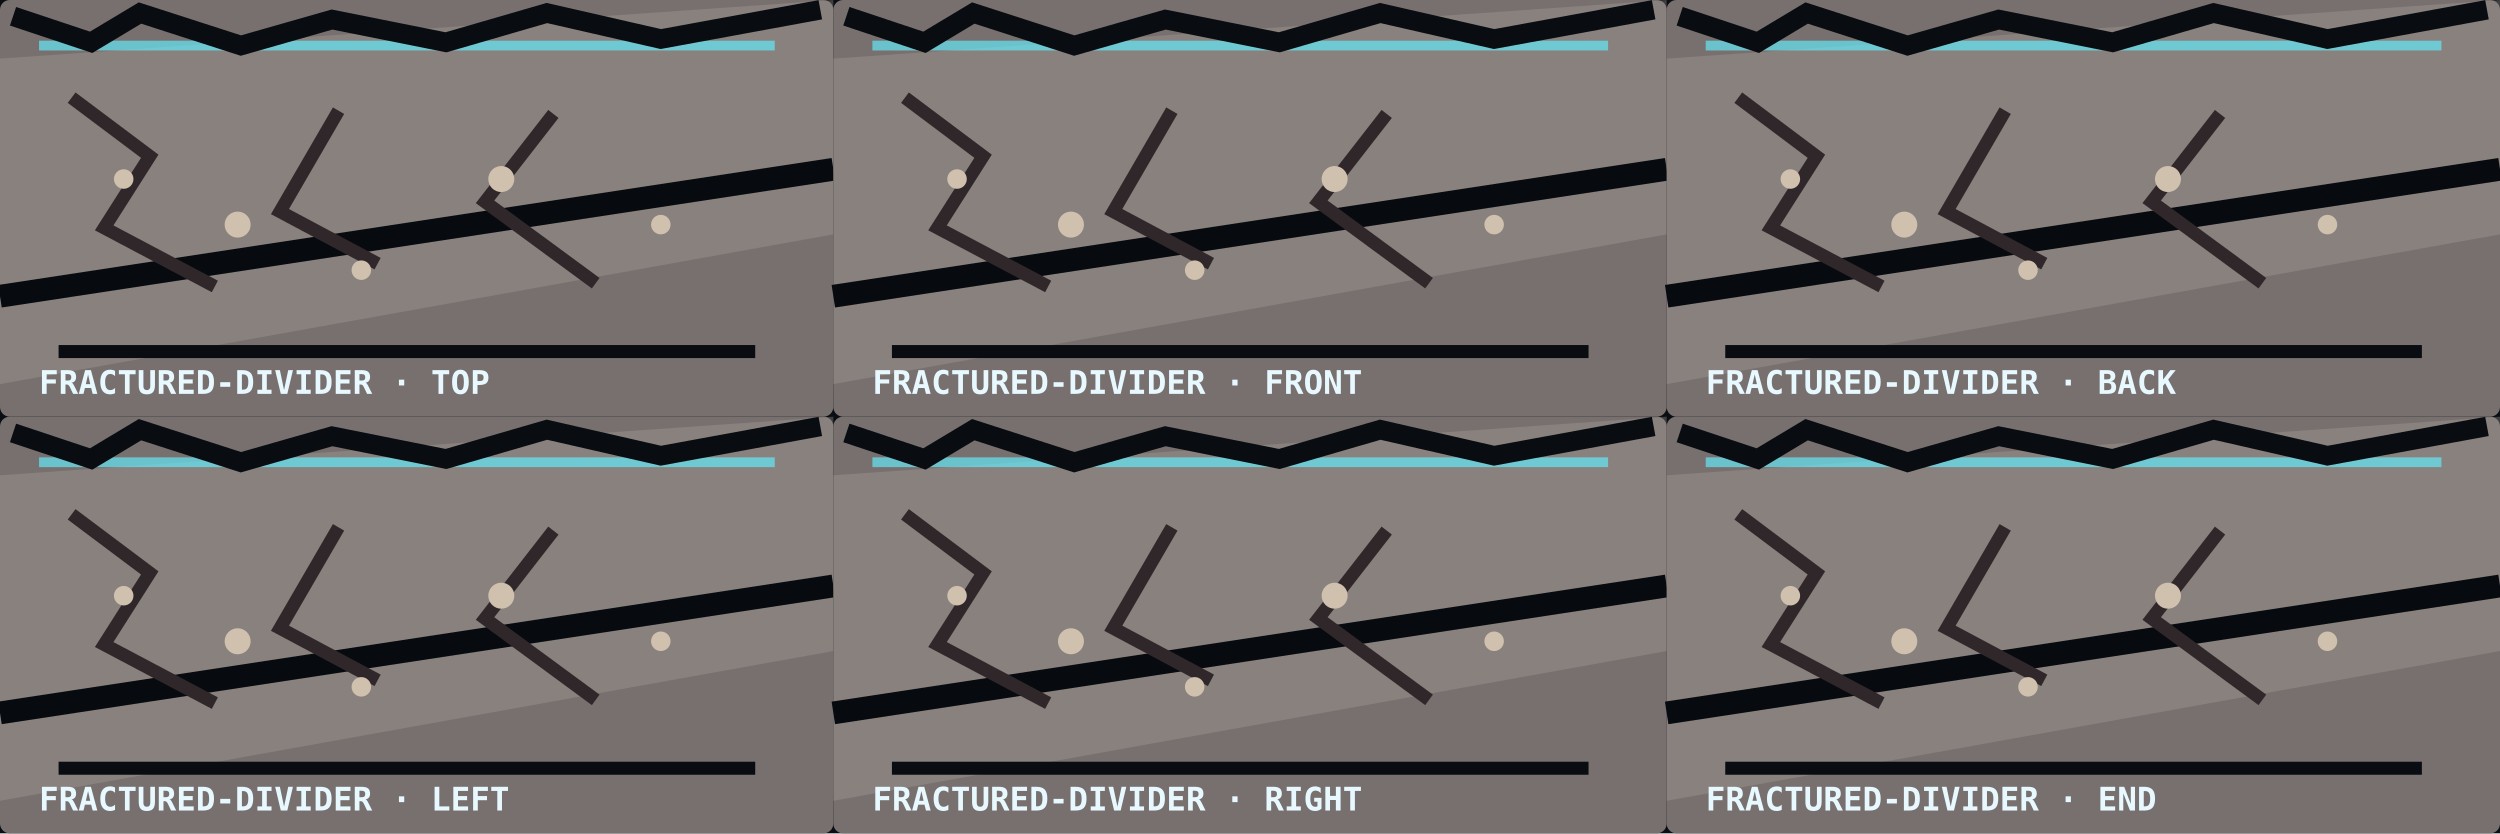
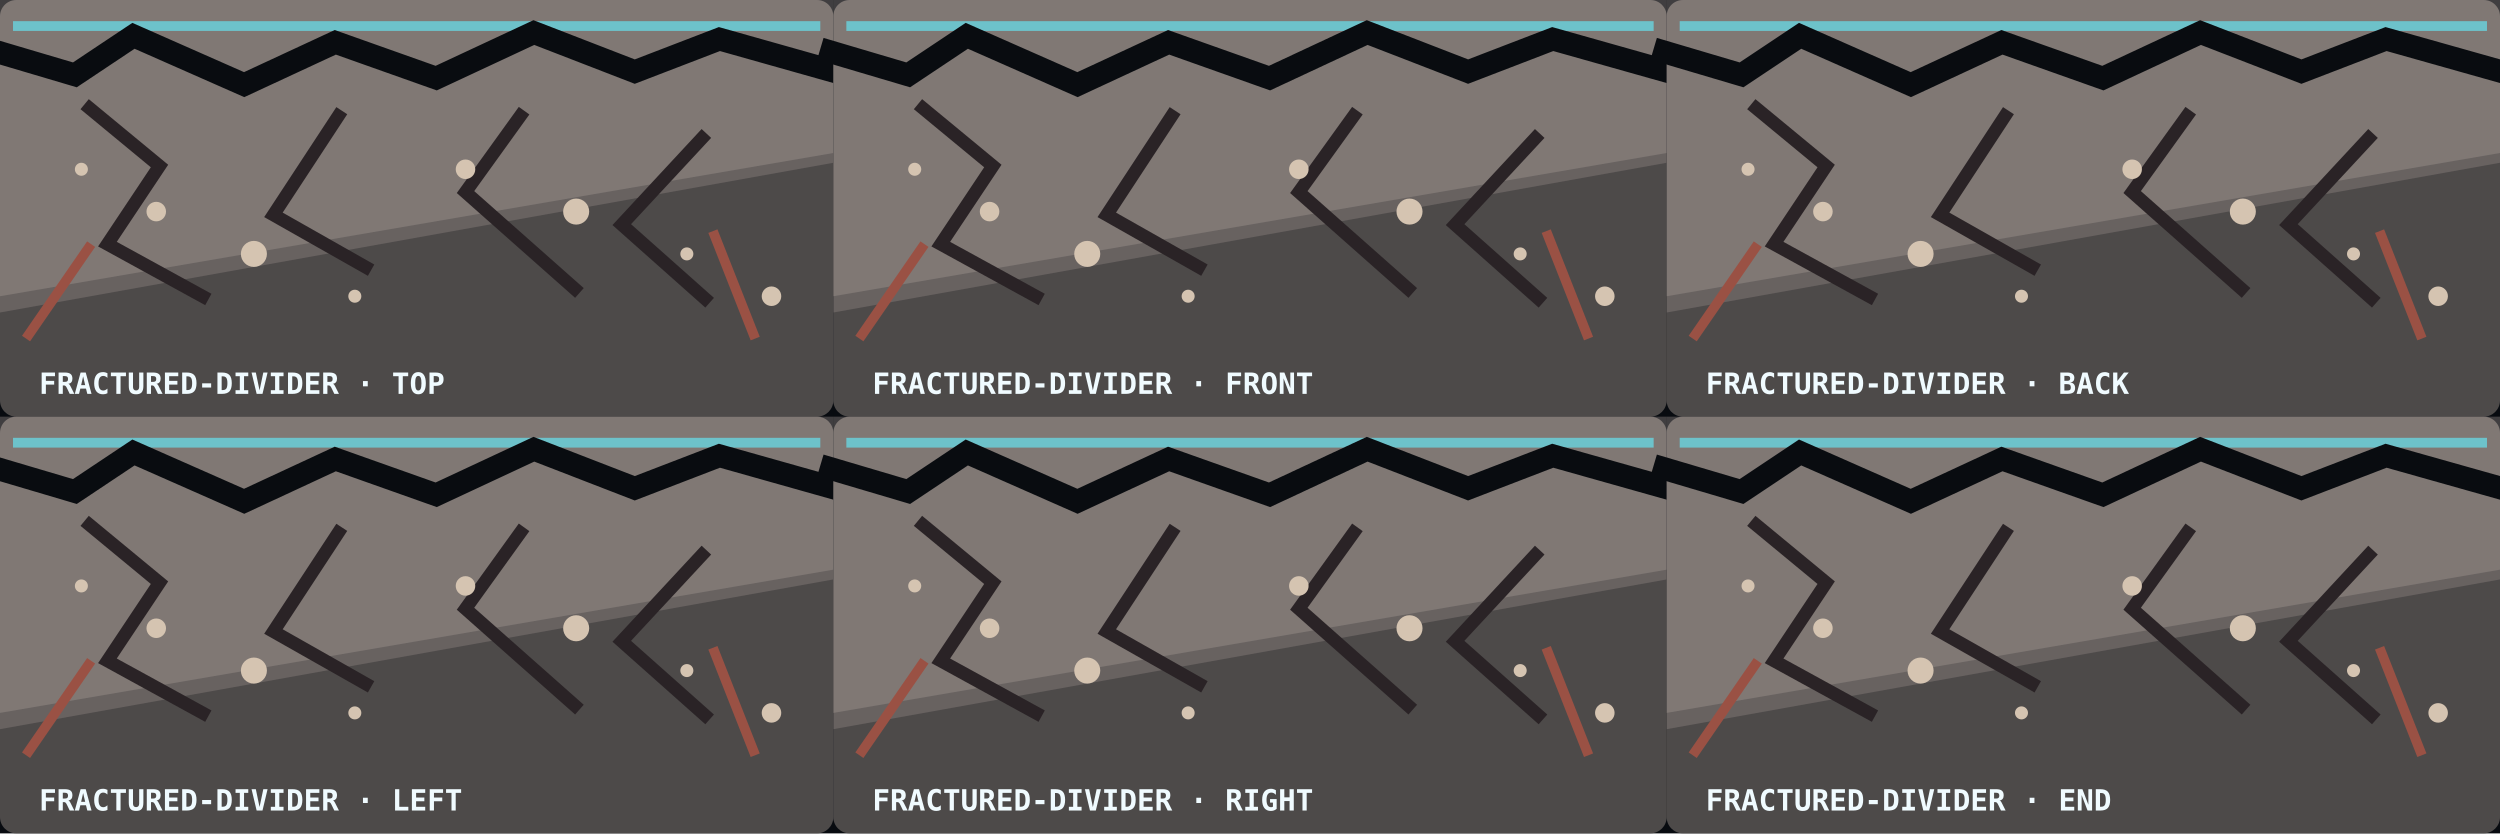
<svg xmlns="http://www.w3.org/2000/svg" width="768" height="256" viewBox="0 0 768 256">
-   <rect width="768" height="256" fill="#0a0d12" />
+   <rect width="768" height="256" fill="#080b10" />
  <g transform="translate(0 0)">
-     <rect width="256" height="128" rx="3" fill="#77706e" />
-     <path d="M0 18 L256 0 L256 72 L0 118Z" fill="#aaa09a" opacity=".34" />
-     <path d="M0 91 L256 52" stroke="#070a0e" stroke-width="7" />
-     <path d="M12 14 L238 14" stroke="#63efff" stroke-width="3" opacity=".65" />
-     <path d="M18 108 L232 108" stroke="#090c10" stroke-width="4" />
-     <path d="M22 30l24 18-14 22 34 18m38-54l-18 31 30 16m54-46l-21 27 34 25" fill="none" stroke="#30272a" stroke-width="4" />
-     <g fill="#d0c0ae">
-       <circle cx="38" cy="55" r="3" />
-       <circle cx="73" cy="69" r="4" />
-       <circle cx="111" cy="83" r="3" />
-       <circle cx="154" cy="55" r="4" />
-       <circle cx="203" cy="69" r="3" />
+     <rect width="256" height="128" rx="5" fill="#686260" />
+     <path d="M0 0H256V47L0 91Z" fill="#ada29b" opacity=".34" />
+     <path d="M0 96L256 50V128H0Z" fill="#070a0e" opacity=".28" />
+     <path d="M4 8L252 8" stroke="#61efff" stroke-width="3" opacity=".62" />
+     <path d="M-4 15l27 8 18-12 34 15 28-13 31 11 30-14 31 12 26-10 39 11" fill="none" stroke="#090c10" stroke-width="7" />
+     <path d="M26 32l23 19-16 24 31 17m41-58l-21 32 30 17m47-49l-18 25 35 31m39-49l-26 28 27 24" fill="none" stroke="#2a2326" stroke-width="4" />
+     <g fill="#d5c4b1">
+       <circle cx="25" cy="52" r="2" />
+       <circle cx="48" cy="65" r="3" />
+       <circle cx="78" cy="78" r="4" />
+       <circle cx="109" cy="91" r="2" />
+       <circle cx="143" cy="52" r="3" />
+       <circle cx="177" cy="65" r="4" />
+       <circle cx="211" cy="78" r="2" />
+       <circle cx="237" cy="91" r="3" />
    </g>
-     <path d="M4 5l24 8 15-9 31 10 28-8 35 7 31-9 35 8 49-9" fill="none" stroke="#090c10" stroke-width="6" />
-     <text x="12" y="121" fill="#e8f8ff" font-family="monospace" font-size="10" font-weight="700">FRACTURED-DIVIDER · TOP</text>
+     <g stroke="#9a5144" stroke-width="3">
+       <path d="M8 104l20-29M232 104l-13-33" />
+     </g>
+     <text x="12" y="121" fill="#f0fbff" font-family="monospace" font-size="9" font-weight="700">FRACTURED-DIVIDER · TOP</text>
  </g>
  <g transform="translate(256 0)">
-     <rect width="256" height="128" rx="3" fill="#77706e" />
-     <path d="M0 18 L256 0 L256 72 L0 118Z" fill="#aaa09a" opacity=".34" />
-     <path d="M0 91 L256 52" stroke="#070a0e" stroke-width="7" />
-     <path d="M12 14 L238 14" stroke="#63efff" stroke-width="3" opacity=".65" />
-     <path d="M18 108 L232 108" stroke="#090c10" stroke-width="4" />
-     <path d="M22 30l24 18-14 22 34 18m38-54l-18 31 30 16m54-46l-21 27 34 25" fill="none" stroke="#30272a" stroke-width="4" />
-     <g fill="#d0c0ae">
-       <circle cx="38" cy="55" r="3" />
-       <circle cx="73" cy="69" r="4" />
-       <circle cx="111" cy="83" r="3" />
-       <circle cx="154" cy="55" r="4" />
-       <circle cx="203" cy="69" r="3" />
+     <rect width="256" height="128" rx="5" fill="#686260" />
+     <path d="M0 0H256V47L0 91Z" fill="#ada29b" opacity=".34" />
+     <path d="M0 96L256 50V128H0Z" fill="#070a0e" opacity=".28" />
+     <path d="M4 8L252 8" stroke="#61efff" stroke-width="3" opacity=".62" />
+     <path d="M-4 15l27 8 18-12 34 15 28-13 31 11 30-14 31 12 26-10 39 11" fill="none" stroke="#090c10" stroke-width="7" />
+     <path d="M26 32l23 19-16 24 31 17m41-58l-21 32 30 17m47-49l-18 25 35 31m39-49l-26 28 27 24" fill="none" stroke="#2a2326" stroke-width="4" />
+     <g fill="#d5c4b1">
+       <circle cx="25" cy="52" r="2" />
+       <circle cx="48" cy="65" r="3" />
+       <circle cx="78" cy="78" r="4" />
+       <circle cx="109" cy="91" r="2" />
+       <circle cx="143" cy="52" r="3" />
+       <circle cx="177" cy="65" r="4" />
+       <circle cx="211" cy="78" r="2" />
+       <circle cx="237" cy="91" r="3" />
    </g>
-     <path d="M4 5l24 8 15-9 31 10 28-8 35 7 31-9 35 8 49-9" fill="none" stroke="#090c10" stroke-width="6" />
-     <text x="12" y="121" fill="#e8f8ff" font-family="monospace" font-size="10" font-weight="700">FRACTURED-DIVIDER · FRONT</text>
+     <g stroke="#9a5144" stroke-width="3">
+       <path d="M8 104l20-29M232 104l-13-33" />
+     </g>
+     <text x="12" y="121" fill="#f0fbff" font-family="monospace" font-size="9" font-weight="700">FRACTURED-DIVIDER · FRONT</text>
  </g>
  <g transform="translate(512 0)">
-     <rect width="256" height="128" rx="3" fill="#77706e" />
-     <path d="M0 18 L256 0 L256 72 L0 118Z" fill="#aaa09a" opacity=".34" />
-     <path d="M0 91 L256 52" stroke="#070a0e" stroke-width="7" />
-     <path d="M12 14 L238 14" stroke="#63efff" stroke-width="3" opacity=".65" />
-     <path d="M18 108 L232 108" stroke="#090c10" stroke-width="4" />
-     <path d="M22 30l24 18-14 22 34 18m38-54l-18 31 30 16m54-46l-21 27 34 25" fill="none" stroke="#30272a" stroke-width="4" />
-     <g fill="#d0c0ae">
-       <circle cx="38" cy="55" r="3" />
-       <circle cx="73" cy="69" r="4" />
-       <circle cx="111" cy="83" r="3" />
-       <circle cx="154" cy="55" r="4" />
-       <circle cx="203" cy="69" r="3" />
+     <rect width="256" height="128" rx="5" fill="#686260" />
+     <path d="M0 0H256V47L0 91Z" fill="#ada29b" opacity=".34" />
+     <path d="M0 96L256 50V128H0Z" fill="#070a0e" opacity=".28" />
+     <path d="M4 8L252 8" stroke="#61efff" stroke-width="3" opacity=".62" />
+     <path d="M-4 15l27 8 18-12 34 15 28-13 31 11 30-14 31 12 26-10 39 11" fill="none" stroke="#090c10" stroke-width="7" />
+     <path d="M26 32l23 19-16 24 31 17m41-58l-21 32 30 17m47-49l-18 25 35 31m39-49l-26 28 27 24" fill="none" stroke="#2a2326" stroke-width="4" />
+     <g fill="#d5c4b1">
+       <circle cx="25" cy="52" r="2" />
+       <circle cx="48" cy="65" r="3" />
+       <circle cx="78" cy="78" r="4" />
+       <circle cx="109" cy="91" r="2" />
+       <circle cx="143" cy="52" r="3" />
+       <circle cx="177" cy="65" r="4" />
+       <circle cx="211" cy="78" r="2" />
+       <circle cx="237" cy="91" r="3" />
    </g>
-     <path d="M4 5l24 8 15-9 31 10 28-8 35 7 31-9 35 8 49-9" fill="none" stroke="#090c10" stroke-width="6" />
-     <text x="12" y="121" fill="#e8f8ff" font-family="monospace" font-size="10" font-weight="700">FRACTURED-DIVIDER · BACK</text>
+     <g stroke="#9a5144" stroke-width="3">
+       <path d="M8 104l20-29M232 104l-13-33" />
+     </g>
+     <text x="12" y="121" fill="#f0fbff" font-family="monospace" font-size="9" font-weight="700">FRACTURED-DIVIDER · BACK</text>
  </g>
  <g transform="translate(0 128)">
-     <rect width="256" height="128" rx="3" fill="#77706e" />
-     <path d="M0 18 L256 0 L256 72 L0 118Z" fill="#aaa09a" opacity=".34" />
-     <path d="M0 91 L256 52" stroke="#070a0e" stroke-width="7" />
-     <path d="M12 14 L238 14" stroke="#63efff" stroke-width="3" opacity=".65" />
-     <path d="M18 108 L232 108" stroke="#090c10" stroke-width="4" />
-     <path d="M22 30l24 18-14 22 34 18m38-54l-18 31 30 16m54-46l-21 27 34 25" fill="none" stroke="#30272a" stroke-width="4" />
-     <g fill="#d0c0ae">
-       <circle cx="38" cy="55" r="3" />
-       <circle cx="73" cy="69" r="4" />
-       <circle cx="111" cy="83" r="3" />
-       <circle cx="154" cy="55" r="4" />
-       <circle cx="203" cy="69" r="3" />
+     <rect width="256" height="128" rx="5" fill="#686260" />
+     <path d="M0 0H256V47L0 91Z" fill="#ada29b" opacity=".34" />
+     <path d="M0 96L256 50V128H0Z" fill="#070a0e" opacity=".28" />
+     <path d="M4 8L252 8" stroke="#61efff" stroke-width="3" opacity=".62" />
+     <path d="M-4 15l27 8 18-12 34 15 28-13 31 11 30-14 31 12 26-10 39 11" fill="none" stroke="#090c10" stroke-width="7" />
+     <path d="M26 32l23 19-16 24 31 17m41-58l-21 32 30 17m47-49l-18 25 35 31m39-49l-26 28 27 24" fill="none" stroke="#2a2326" stroke-width="4" />
+     <g fill="#d5c4b1">
+       <circle cx="25" cy="52" r="2" />
+       <circle cx="48" cy="65" r="3" />
+       <circle cx="78" cy="78" r="4" />
+       <circle cx="109" cy="91" r="2" />
+       <circle cx="143" cy="52" r="3" />
+       <circle cx="177" cy="65" r="4" />
+       <circle cx="211" cy="78" r="2" />
+       <circle cx="237" cy="91" r="3" />
    </g>
-     <path d="M4 5l24 8 15-9 31 10 28-8 35 7 31-9 35 8 49-9" fill="none" stroke="#090c10" stroke-width="6" />
-     <text x="12" y="121" fill="#e8f8ff" font-family="monospace" font-size="10" font-weight="700">FRACTURED-DIVIDER · LEFT</text>
+     <g stroke="#9a5144" stroke-width="3">
+       <path d="M8 104l20-29M232 104l-13-33" />
+     </g>
+     <text x="12" y="121" fill="#f0fbff" font-family="monospace" font-size="9" font-weight="700">FRACTURED-DIVIDER · LEFT</text>
  </g>
  <g transform="translate(256 128)">
-     <rect width="256" height="128" rx="3" fill="#77706e" />
-     <path d="M0 18 L256 0 L256 72 L0 118Z" fill="#aaa09a" opacity=".34" />
-     <path d="M0 91 L256 52" stroke="#070a0e" stroke-width="7" />
-     <path d="M12 14 L238 14" stroke="#63efff" stroke-width="3" opacity=".65" />
-     <path d="M18 108 L232 108" stroke="#090c10" stroke-width="4" />
-     <path d="M22 30l24 18-14 22 34 18m38-54l-18 31 30 16m54-46l-21 27 34 25" fill="none" stroke="#30272a" stroke-width="4" />
-     <g fill="#d0c0ae">
-       <circle cx="38" cy="55" r="3" />
-       <circle cx="73" cy="69" r="4" />
-       <circle cx="111" cy="83" r="3" />
-       <circle cx="154" cy="55" r="4" />
-       <circle cx="203" cy="69" r="3" />
+     <rect width="256" height="128" rx="5" fill="#686260" />
+     <path d="M0 0H256V47L0 91Z" fill="#ada29b" opacity=".34" />
+     <path d="M0 96L256 50V128H0Z" fill="#070a0e" opacity=".28" />
+     <path d="M4 8L252 8" stroke="#61efff" stroke-width="3" opacity=".62" />
+     <path d="M-4 15l27 8 18-12 34 15 28-13 31 11 30-14 31 12 26-10 39 11" fill="none" stroke="#090c10" stroke-width="7" />
+     <path d="M26 32l23 19-16 24 31 17m41-58l-21 32 30 17m47-49l-18 25 35 31m39-49l-26 28 27 24" fill="none" stroke="#2a2326" stroke-width="4" />
+     <g fill="#d5c4b1">
+       <circle cx="25" cy="52" r="2" />
+       <circle cx="48" cy="65" r="3" />
+       <circle cx="78" cy="78" r="4" />
+       <circle cx="109" cy="91" r="2" />
+       <circle cx="143" cy="52" r="3" />
+       <circle cx="177" cy="65" r="4" />
+       <circle cx="211" cy="78" r="2" />
+       <circle cx="237" cy="91" r="3" />
    </g>
-     <path d="M4 5l24 8 15-9 31 10 28-8 35 7 31-9 35 8 49-9" fill="none" stroke="#090c10" stroke-width="6" />
-     <text x="12" y="121" fill="#e8f8ff" font-family="monospace" font-size="10" font-weight="700">FRACTURED-DIVIDER · RIGHT</text>
+     <g stroke="#9a5144" stroke-width="3">
+       <path d="M8 104l20-29M232 104l-13-33" />
+     </g>
+     <text x="12" y="121" fill="#f0fbff" font-family="monospace" font-size="9" font-weight="700">FRACTURED-DIVIDER · RIGHT</text>
  </g>
  <g transform="translate(512 128)">
-     <rect width="256" height="128" rx="3" fill="#77706e" />
-     <path d="M0 18 L256 0 L256 72 L0 118Z" fill="#aaa09a" opacity=".34" />
-     <path d="M0 91 L256 52" stroke="#070a0e" stroke-width="7" />
-     <path d="M12 14 L238 14" stroke="#63efff" stroke-width="3" opacity=".65" />
-     <path d="M18 108 L232 108" stroke="#090c10" stroke-width="4" />
-     <path d="M22 30l24 18-14 22 34 18m38-54l-18 31 30 16m54-46l-21 27 34 25" fill="none" stroke="#30272a" stroke-width="4" />
-     <g fill="#d0c0ae">
-       <circle cx="38" cy="55" r="3" />
-       <circle cx="73" cy="69" r="4" />
-       <circle cx="111" cy="83" r="3" />
-       <circle cx="154" cy="55" r="4" />
-       <circle cx="203" cy="69" r="3" />
+     <rect width="256" height="128" rx="5" fill="#686260" />
+     <path d="M0 0H256V47L0 91Z" fill="#ada29b" opacity=".34" />
+     <path d="M0 96L256 50V128H0Z" fill="#070a0e" opacity=".28" />
+     <path d="M4 8L252 8" stroke="#61efff" stroke-width="3" opacity=".62" />
+     <path d="M-4 15l27 8 18-12 34 15 28-13 31 11 30-14 31 12 26-10 39 11" fill="none" stroke="#090c10" stroke-width="7" />
+     <path d="M26 32l23 19-16 24 31 17m41-58l-21 32 30 17m47-49l-18 25 35 31m39-49l-26 28 27 24" fill="none" stroke="#2a2326" stroke-width="4" />
+     <g fill="#d5c4b1">
+       <circle cx="25" cy="52" r="2" />
+       <circle cx="48" cy="65" r="3" />
+       <circle cx="78" cy="78" r="4" />
+       <circle cx="109" cy="91" r="2" />
+       <circle cx="143" cy="52" r="3" />
+       <circle cx="177" cy="65" r="4" />
+       <circle cx="211" cy="78" r="2" />
+       <circle cx="237" cy="91" r="3" />
    </g>
-     <path d="M4 5l24 8 15-9 31 10 28-8 35 7 31-9 35 8 49-9" fill="none" stroke="#090c10" stroke-width="6" />
-     <text x="12" y="121" fill="#e8f8ff" font-family="monospace" font-size="10" font-weight="700">FRACTURED-DIVIDER · END</text>
+     <g stroke="#9a5144" stroke-width="3">
+       <path d="M8 104l20-29M232 104l-13-33" />
+     </g>
+     <text x="12" y="121" fill="#f0fbff" font-family="monospace" font-size="9" font-weight="700">FRACTURED-DIVIDER · END</text>
  </g>
</svg>
